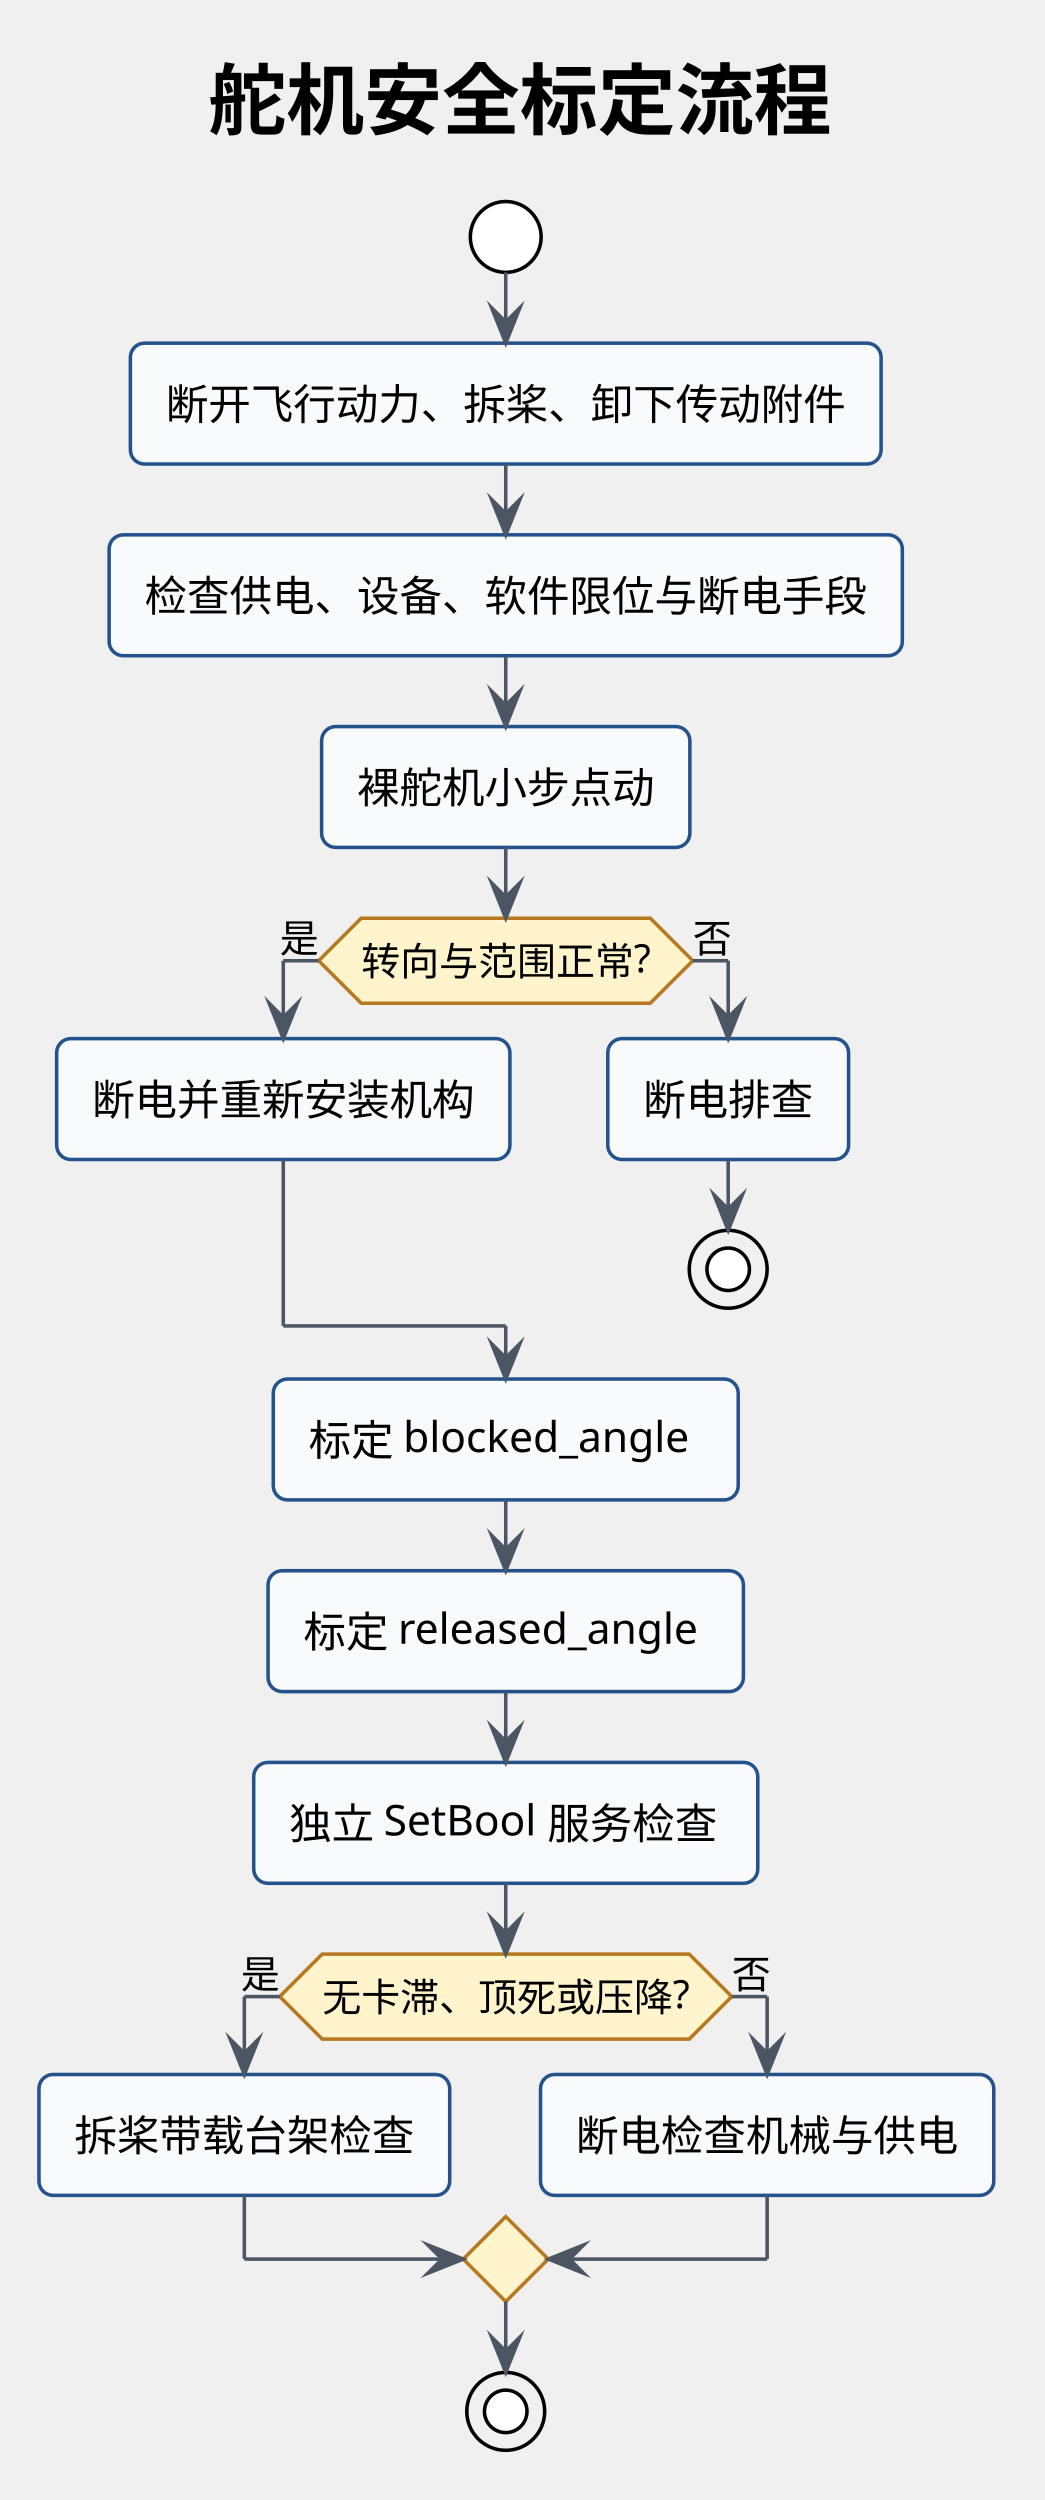
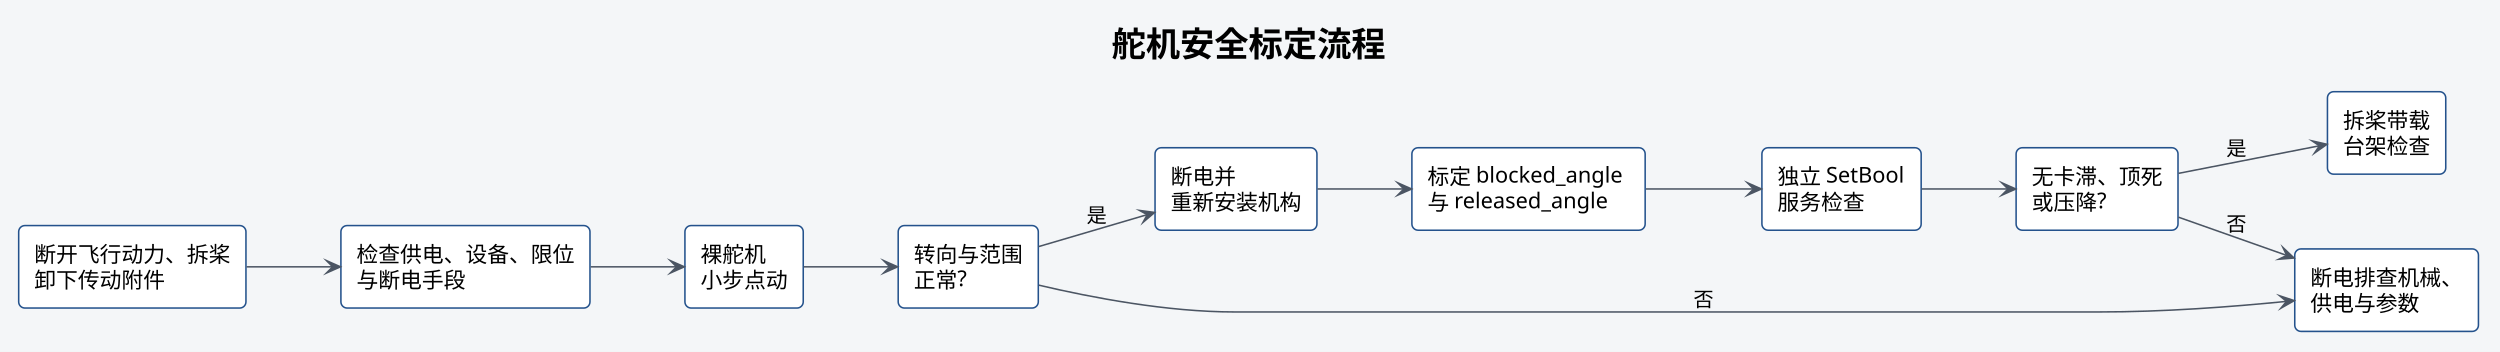
- <svg xmlns="http://www.w3.org/2000/svg" contentStyleType="text/css" data-diagram-type="ACTIVITY" height="706px" preserveAspectRatio="none" style="width:295px;height:706px;" version="1.1" viewBox="0 0 295 706" width="295px" zoomAndPan="magnify">
+ <svg xmlns="http://www.w3.org/2000/svg" contentStyleType="text/css" data-diagram-type="DESCRIPTION" height="226px" preserveAspectRatio="none" style="width:1606px;height:226px;background:#F4F6F8;" version="1.1" viewBox="0 0 1606 226" width="1606px" zoomAndPan="magnify">
  <defs />
  <g>
-     <g class="title" data-source-line="11">
-       <text fill="#000000" font-family="sans-serif" font-size="22" font-weight="700" lengthAdjust="spacing" textLength="176" x="58.82" y="36.27">舵机安全标定流程</text>
+     <rect fill="#F4F6F8" height="226" style="stroke:none;stroke-width:1;" width="1606" x="0" y="0" />
+     <g class="title" data-source-line="10">
+       <text fill="#000000" font-family="sans-serif" font-size="22" font-weight="700" lengthAdjust="spacing" textLength="176" x="714.075" y="36.27">舵机安全标定流程</text>
    </g>
-     <ellipse cx="142.82" cy="66.91" fill="#FFFFFF" rx="10" ry="10" style="stroke:#000000;stroke-width:1;" />
-     <rect fill="#F8FAFC" height="34.133" rx="4" ry="4" style="stroke:#24528C;stroke-width:1;" width="212" x="36.82" y="96.91" />
-     <text fill="#000000" font-family="sans-serif" font-size="12" lengthAdjust="spacing" textLength="192" x="46.82" y="118.512">断开飞行动力、拆桨、卸下传动附件</text>
-     <rect fill="#F8FAFC" height="34.133" rx="4" ry="4" style="stroke:#24528C;stroke-width:1;" width="224" x="30.82" y="151.043" />
-     <text fill="#000000" font-family="sans-serif" font-size="12" lengthAdjust="spacing" textLength="204" x="40.82" y="172.644">检查供电、设备、软件限位与断电手段</text>
-     <rect fill="#F8FAFC" height="34.133" rx="4" ry="4" style="stroke:#24528C;stroke-width:1;" width="104" x="90.82" y="205.176" />
-     <text fill="#000000" font-family="sans-serif" font-size="12" lengthAdjust="spacing" textLength="84" x="100.82" y="226.777">裸舵机小步点动</text>
-     <polygon fill="#FFF4CC" points="102,259.309,183.641,259.309,195.641,271.309,183.641,283.309,102,283.309,90,271.309,102,259.309" style="stroke:#B7791F;stroke-width:1;stroke-linejoin:miter;stroke-miterlimit:10;" />
-     <text fill="#000000" font-family="sans-serif" font-size="11" lengthAdjust="spacing" textLength="81.641" x="102" y="275.466">转向与范围正常?</text>
-     <text fill="#000000" font-family="sans-serif" font-size="11" lengthAdjust="spacing" textLength="11" x="79" y="268.988">是</text>
-     <text fill="#000000" font-family="sans-serif" font-size="11" lengthAdjust="spacing" textLength="11" x="195.641" y="268.988">否</text>
-     <rect fill="#F8FAFC" height="34.133" rx="4" ry="4" style="stroke:#24528C;stroke-width:1;" width="128" x="16" y="293.309" />
-     <text fill="#000000" font-family="sans-serif" font-size="12" lengthAdjust="spacing" textLength="108" x="26" y="314.91">断电并重新安装机构</text>
-     <rect fill="#F8FAFC" height="34.133" rx="4" ry="4" style="stroke:#24528C;stroke-width:1;" width="68" x="171.641" y="293.309" />
-     <text fill="#000000" font-family="sans-serif" font-size="12" lengthAdjust="spacing" textLength="48" x="181.641" y="314.91">断电排查</text>
-     <ellipse cx="205.641" cy="358.441" fill="none" rx="11" ry="11" style="stroke:#000000;stroke-width:1;" />
-     <ellipse cx="205.641" cy="358.441" fill="#FFFFFF" rx="6" ry="6" style="stroke:#000000;stroke-width:1;" />
-     <rect fill="#F8FAFC" height="34.133" rx="4" ry="4" style="stroke:#24528C;stroke-width:1;" width="131.299" x="77.171" y="389.441" />
-     <text fill="#000000" font-family="sans-serif" font-size="12" lengthAdjust="spacing" textLength="111.299" x="87.171" y="411.043">标定 blocked_angle</text>
-     <rect fill="#F8FAFC" height="34.133" rx="4" ry="4" style="stroke:#24528C;stroke-width:1;" width="134.24" x="75.7" y="443.574" />
-     <text fill="#000000" font-family="sans-serif" font-size="12" lengthAdjust="spacing" textLength="114.24" x="85.7" y="465.176">标定 released_angle</text>
-     <rect fill="#F8FAFC" height="34.133" rx="4" ry="4" style="stroke:#24528C;stroke-width:1;" width="142.344" x="71.648" y="497.707" />
-     <text fill="#000000" font-family="sans-serif" font-size="12" lengthAdjust="spacing" textLength="122.344" x="81.648" y="519.309">独立 SetBool 服务检查</text>
-     <polygon fill="#FFF4CC" points="91,551.84,194.641,551.84,206.641,563.84,194.641,575.84,91,575.84,79,563.84,91,551.84" style="stroke:#B7791F;stroke-width:1;stroke-linejoin:miter;stroke-miterlimit:10;" />
-     <text fill="#000000" font-family="sans-serif" font-size="11" lengthAdjust="spacing" textLength="103.641" x="91" y="567.997">无卡滞、顶死或压降?</text>
-     <text fill="#000000" font-family="sans-serif" font-size="11" lengthAdjust="spacing" textLength="11" x="68" y="561.519">是</text>
-     <text fill="#000000" font-family="sans-serif" font-size="11" lengthAdjust="spacing" textLength="11" x="206.641" y="561.519">否</text>
-     <rect fill="#F8FAFC" height="34.133" rx="4" ry="4" style="stroke:#24528C;stroke-width:1;" width="116" x="11" y="585.84" />
-     <text fill="#000000" font-family="sans-serif" font-size="12" lengthAdjust="spacing" textLength="96" x="21" y="607.441">拆桨带载台架检查</text>
-     <rect fill="#F8FAFC" height="34.133" rx="4" ry="4" style="stroke:#24528C;stroke-width:1;" width="128" x="152.641" y="585.84" />
-     <text fill="#000000" font-family="sans-serif" font-size="12" lengthAdjust="spacing" textLength="108" x="162.641" y="607.441">断电检查机械与供电</text>
-     <polygon fill="#FFF4CC" points="142.82,625.973,154.82,637.973,142.82,649.973,130.82,637.973,142.82,625.973" style="stroke:#B7791F;stroke-width:1;stroke-linejoin:miter;stroke-miterlimit:10;" />
-     <ellipse cx="142.82" cy="680.973" fill="none" rx="11" ry="11" style="stroke:#000000;stroke-width:1;" />
-     <ellipse cx="142.82" cy="680.973" fill="#FFFFFF" rx="6" ry="6" style="stroke:#000000;stroke-width:1;" />
-     <line style="stroke:#4B5563;stroke-width:1;" x1="142.82" x2="142.82" y1="76.91" y2="96.91" />
-     <polygon fill="#4B5563" points="138.82,86.91,142.82,96.91,146.82,86.91,142.82,90.91" style="stroke:#4B5563;stroke-width:1;stroke-linejoin:miter;stroke-miterlimit:10;" />
-     <line style="stroke:#4B5563;stroke-width:1;" x1="142.82" x2="142.82" y1="131.043" y2="151.043" />
-     <polygon fill="#4B5563" points="138.82,141.043,142.82,151.043,146.82,141.043,142.82,145.043" style="stroke:#4B5563;stroke-width:1;stroke-linejoin:miter;stroke-miterlimit:10;" />
-     <line style="stroke:#4B5563;stroke-width:1;" x1="142.82" x2="142.82" y1="185.176" y2="205.176" />
-     <polygon fill="#4B5563" points="138.82,195.176,142.82,205.176,146.82,195.176,142.82,199.176" style="stroke:#4B5563;stroke-width:1;stroke-linejoin:miter;stroke-miterlimit:10;" />
-     <line style="stroke:#4B5563;stroke-width:1;" x1="205.641" x2="205.641" y1="327.441" y2="347.441" />
-     <polygon fill="#4B5563" points="201.641,337.441,205.641,347.441,209.641,337.441,205.641,341.441" style="stroke:#4B5563;stroke-width:1;stroke-linejoin:miter;stroke-miterlimit:10;" />
-     <line style="stroke:#4B5563;stroke-width:1;" x1="90" x2="80" y1="271.309" y2="271.309" />
-     <line style="stroke:#4B5563;stroke-width:1;" x1="80" x2="80" y1="271.309" y2="293.309" />
-     <polygon fill="#4B5563" points="76,283.309,80,293.309,84,283.309,80,287.309" style="stroke:#4B5563;stroke-width:1;stroke-linejoin:miter;stroke-miterlimit:10;" />
-     <line style="stroke:#4B5563;stroke-width:1;" x1="195.641" x2="205.641" y1="271.309" y2="271.309" />
-     <line style="stroke:#4B5563;stroke-width:1;" x1="205.641" x2="205.641" y1="271.309" y2="293.309" />
-     <polygon fill="#4B5563" points="201.641,283.309,205.641,293.309,209.641,283.309,205.641,287.309" style="stroke:#4B5563;stroke-width:1;stroke-linejoin:miter;stroke-miterlimit:10;" />
-     <line style="stroke:#4B5563;stroke-width:1;" x1="80" x2="80" y1="327.441" y2="374.441" />
-     <line style="stroke:#4B5563;stroke-width:1;" x1="80" x2="142.82" y1="374.441" y2="374.441" />
-     <line style="stroke:#4B5563;stroke-width:1;" x1="142.82" x2="142.82" y1="374.441" y2="389.441" />
-     <polygon fill="#4B5563" points="138.82,379.441,142.82,389.441,146.82,379.441,142.82,383.441" style="stroke:#4B5563;stroke-width:1;stroke-linejoin:miter;stroke-miterlimit:10;" />
-     <line style="stroke:#4B5563;stroke-width:1;" x1="142.82" x2="142.82" y1="239.309" y2="259.309" />
-     <polygon fill="#4B5563" points="138.82,249.309,142.82,259.309,146.82,249.309,142.82,253.309" style="stroke:#4B5563;stroke-width:1;stroke-linejoin:miter;stroke-miterlimit:10;" />
-     <line style="stroke:#4B5563;stroke-width:1;" x1="142.82" x2="142.82" y1="423.574" y2="443.574" />
-     <polygon fill="#4B5563" points="138.82,433.574,142.82,443.574,146.82,433.574,142.82,437.574" style="stroke:#4B5563;stroke-width:1;stroke-linejoin:miter;stroke-miterlimit:10;" />
-     <line style="stroke:#4B5563;stroke-width:1;" x1="142.82" x2="142.82" y1="477.707" y2="497.707" />
-     <polygon fill="#4B5563" points="138.82,487.707,142.82,497.707,146.82,487.707,142.82,491.707" style="stroke:#4B5563;stroke-width:1;stroke-linejoin:miter;stroke-miterlimit:10;" />
-     <line style="stroke:#4B5563;stroke-width:1;" x1="79" x2="69" y1="563.84" y2="563.84" />
-     <line style="stroke:#4B5563;stroke-width:1;" x1="69" x2="69" y1="563.84" y2="585.84" />
-     <polygon fill="#4B5563" points="65,575.84,69,585.84,73,575.84,69,579.84" style="stroke:#4B5563;stroke-width:1;stroke-linejoin:miter;stroke-miterlimit:10;" />
-     <line style="stroke:#4B5563;stroke-width:1;" x1="206.641" x2="216.641" y1="563.84" y2="563.84" />
-     <line style="stroke:#4B5563;stroke-width:1;" x1="216.641" x2="216.641" y1="563.84" y2="585.84" />
-     <polygon fill="#4B5563" points="212.641,575.84,216.641,585.84,220.641,575.84,216.641,579.84" style="stroke:#4B5563;stroke-width:1;stroke-linejoin:miter;stroke-miterlimit:10;" />
-     <line style="stroke:#4B5563;stroke-width:1;" x1="69" x2="69" y1="619.973" y2="637.973" />
-     <line style="stroke:#4B5563;stroke-width:1;" x1="69" x2="130.82" y1="637.973" y2="637.973" />
-     <polygon fill="#4B5563" points="120.82,633.973,130.82,637.973,120.82,641.973,124.82,637.973" style="stroke:#4B5563;stroke-width:1;stroke-linejoin:miter;stroke-miterlimit:10;" />
-     <line style="stroke:#4B5563;stroke-width:1;" x1="216.641" x2="216.641" y1="619.973" y2="637.973" />
-     <line style="stroke:#4B5563;stroke-width:1;" x1="216.641" x2="154.82" y1="637.973" y2="637.973" />
-     <polygon fill="#4B5563" points="164.82,633.973,154.82,637.973,164.82,641.973,160.82,637.973" style="stroke:#4B5563;stroke-width:1;stroke-linejoin:miter;stroke-miterlimit:10;" />
-     <line style="stroke:#4B5563;stroke-width:1;" x1="142.82" x2="142.82" y1="531.84" y2="551.84" />
-     <polygon fill="#4B5563" points="138.82,541.84,142.82,551.84,146.82,541.84,142.82,545.84" style="stroke:#4B5563;stroke-width:1;stroke-linejoin:miter;stroke-miterlimit:10;" />
-     <line style="stroke:#4B5563;stroke-width:1;" x1="142.82" x2="142.82" y1="649.973" y2="669.973" />
-     <polygon fill="#4B5563" points="138.82,659.973,142.82,669.973,146.82,659.973,142.82,663.973" style="stroke:#4B5563;stroke-width:1;stroke-linejoin:miter;stroke-miterlimit:10;" />
+     <g class="entity" data-qualified-name="isolate" data-source-line="11" id="ent0001">
+       <rect fill="#FFFFFF" height="52.977" rx="4" ry="4" style="stroke:#24528C;stroke-width:1;" width="146" x="12" y="144.91" />
+       <text fill="#000000" font-family="sans-serif" font-size="14" lengthAdjust="spacing" textLength="126" x="22" y="168.445">断开飞行动力、拆桨</text>
+       <text fill="#000000" font-family="sans-serif" font-size="14" lengthAdjust="spacing" textLength="84" x="22" y="184.934">卸下传动附件</text>
+     </g>
+     <g class="entity" data-qualified-name="inspect" data-source-line="12" id="ent0002">
+       <rect fill="#FFFFFF" height="52.977" rx="4" ry="4" style="stroke:#24528C;stroke-width:1;" width="160" x="219" y="144.91" />
+       <text fill="#000000" font-family="sans-serif" font-size="14" lengthAdjust="spacing" textLength="140" x="229" y="168.445">检查供电、设备、限位</text>
+       <text fill="#000000" font-family="sans-serif" font-size="14" lengthAdjust="spacing" textLength="70" x="229" y="184.934">与断电手段</text>
+     </g>
+     <g class="entity" data-qualified-name="jog" data-source-line="13" id="ent0003">
+       <rect fill="#FFFFFF" height="52.977" rx="4" ry="4" style="stroke:#24528C;stroke-width:1;" width="76" x="440" y="144.91" />
+       <text fill="#000000" font-family="sans-serif" font-size="14" lengthAdjust="spacing" textLength="42" x="450" y="168.445">裸舵机</text>
+       <text fill="#000000" font-family="sans-serif" font-size="14" lengthAdjust="spacing" textLength="56" x="450" y="184.934">小步点动</text>
+     </g>
+     <g class="entity" data-qualified-name="directionGate" data-source-line="14" id="ent0004">
+       <rect fill="#FFFFFF" height="52.977" rx="4" ry="4" style="stroke:#24528C;stroke-width:1;" width="90" x="577" y="144.91" />
+       <text fill="#000000" font-family="sans-serif" font-size="14" lengthAdjust="spacing" textLength="70" x="587" y="168.445">转向与范围</text>
+       <text fill="#000000" font-family="sans-serif" font-size="14" lengthAdjust="spacing" textLength="33.906" x="587" y="184.934">正常?</text>
+     </g>
+     <g class="entity" data-qualified-name="reinstall" data-source-line="15" id="ent0005">
+       <rect fill="#FFFFFF" height="52.977" rx="4" ry="4" style="stroke:#24528C;stroke-width:1;" width="104" x="742" y="94.91" />
+       <text fill="#000000" font-family="sans-serif" font-size="14" lengthAdjust="spacing" textLength="42" x="752" y="118.445">断电并</text>
+       <text fill="#000000" font-family="sans-serif" font-size="14" lengthAdjust="spacing" textLength="84" x="752" y="134.934">重新安装机构</text>
+     </g>
+     <g class="entity" data-qualified-name="calibrate" data-source-line="16" id="ent0006">
+       <rect fill="#FFFFFF" height="52.977" rx="4" ry="4" style="stroke:#24528C;stroke-width:1;" width="149.849" x="907" y="94.91" />
+       <text fill="#000000" font-family="sans-serif" font-size="14" lengthAdjust="spacing" textLength="129.849" x="917" y="118.445">标定 blocked_angle</text>
+       <text fill="#000000" font-family="sans-serif" font-size="14" lengthAdjust="spacing" textLength="119.28" x="917" y="134.934">与 released_angle</text>
+     </g>
+     <g class="entity" data-qualified-name="service" data-source-line="17" id="ent0007">
+       <rect fill="#FFFFFF" height="52.977" rx="4" ry="4" style="stroke:#24528C;stroke-width:1;" width="102.305" x="1131.85" y="94.91" />
+       <text fill="#000000" font-family="sans-serif" font-size="14" lengthAdjust="spacing" textLength="82.305" x="1141.85" y="118.445">独立 SetBool</text>
+       <text fill="#000000" font-family="sans-serif" font-size="14" lengthAdjust="spacing" textLength="56" x="1141.85" y="134.934">服务检查</text>
+     </g>
+     <g class="entity" data-qualified-name="loadGate" data-source-line="18" id="ent0008">
+       <rect fill="#FFFFFF" height="52.977" rx="4" ry="4" style="stroke:#24528C;stroke-width:1;" width="104" x="1295.15" y="94.91" />
+       <text fill="#000000" font-family="sans-serif" font-size="14" lengthAdjust="spacing" textLength="84" x="1305.15" y="118.445">无卡滞、顶死</text>
+       <text fill="#000000" font-family="sans-serif" font-size="14" lengthAdjust="spacing" textLength="47.906" x="1305.15" y="134.934">或压降?</text>
+     </g>
+     <g class="entity" data-qualified-name="bench" data-source-line="19" id="ent0009">
+       <rect fill="#FFFFFF" height="52.977" rx="4" ry="4" style="stroke:#24528C;stroke-width:1;" width="76" x="1495.15" y="58.91" />
+       <text fill="#000000" font-family="sans-serif" font-size="14" lengthAdjust="spacing" textLength="56" x="1505.15" y="82.445">拆桨带载</text>
+       <text fill="#000000" font-family="sans-serif" font-size="14" lengthAdjust="spacing" textLength="56" x="1505.15" y="98.934">台架检查</text>
+     </g>
+     <g class="entity" data-qualified-name="repair" data-source-line="20" id="ent0010">
+       <rect fill="#FFFFFF" height="52.977" rx="4" ry="4" style="stroke:#24528C;stroke-width:1;" width="118" x="1474.15" y="159.91" />
+       <text fill="#000000" font-family="sans-serif" font-size="14" lengthAdjust="spacing" textLength="98" x="1484.15" y="183.445">断电排查机械、</text>
+       <text fill="#000000" font-family="sans-serif" font-size="14" lengthAdjust="spacing" textLength="70" x="1484.15" y="199.934">供电与参数</text>
+     </g>
+     <g class="link" data-entity-1="ent0001" data-entity-2="ent0002" data-link-type="dependency" data-source-line="21" id="lnk11">
+       <path d="M158.37,171.4 C177.8,171.4 193.91,171.4 213.7,171.4" fill="none" id="isolate-to-inspect" style="stroke:#4B5563;stroke-width:1;" />
+       <polygon fill="#4B5563" points="218.7,171.4,209.7,167.4,213.7,171.4,209.7,175.4,218.7,171.4" style="stroke:#4B5563;stroke-width:1;stroke-linejoin:miter;stroke-miterlimit:10;" />
+     </g>
+     <g class="link" data-entity-1="ent0002" data-entity-2="ent0003" data-link-type="dependency" data-source-line="22" id="lnk12">
+       <path d="M379.44,171.4 C400.39,171.4 417.03,171.4 434.59,171.4" fill="none" id="inspect-to-jog" style="stroke:#4B5563;stroke-width:1;" />
+       <polygon fill="#4B5563" points="439.59,171.4,430.59,167.4,434.59,171.4,430.59,175.4,439.59,171.4" style="stroke:#4B5563;stroke-width:1;stroke-linejoin:miter;stroke-miterlimit:10;" />
+     </g>
+     <g class="link" data-entity-1="ent0003" data-entity-2="ent0004" data-link-type="dependency" data-source-line="23" id="lnk13">
+       <path d="M516.31,171.4 C534.8,171.4 552.25,171.4 571.62,171.4" fill="none" id="jog-to-directionGate" style="stroke:#4B5563;stroke-width:1;" />
+       <polygon fill="#4B5563" points="576.62,171.4,567.62,167.4,571.62,171.4,567.62,175.4,576.62,171.4" style="stroke:#4B5563;stroke-width:1;stroke-linejoin:miter;stroke-miterlimit:10;" />
+     </g>
+     <g class="link" data-entity-1="ent0004" data-entity-2="ent0005" data-link-type="dependency" data-source-line="24" id="lnk14">
+       <path d="M667.22,158.4 C690.05,151.68 713.213,144.871 736.973,137.881" fill="none" id="directionGate-to-reinstall" style="stroke:#4B5563;stroke-width:1;" />
+       <polygon fill="#4B5563" points="741.77,136.47,732.007,135.173,736.973,137.881,734.265,142.848,741.77,136.47" style="stroke:#4B5563;stroke-width:1;stroke-linejoin:miter;stroke-miterlimit:10;" />
+       <text fill="#000000" font-family="sans-serif" font-size="13" lengthAdjust="spacing" textLength="13" x="698" y="142.969">是</text>
+     </g>
+     <g class="link" data-entity-1="ent0005" data-entity-2="ent0006" data-link-type="dependency" data-source-line="25" id="lnk15">
+       <path d="M846.3,121.4 C865,121.4 881.54,121.4 901.83,121.4" fill="none" id="reinstall-to-calibrate" style="stroke:#4B5563;stroke-width:1;" />
+       <polygon fill="#4B5563" points="906.83,121.4,897.83,117.4,901.83,121.4,897.83,125.4,906.83,121.4" style="stroke:#4B5563;stroke-width:1;stroke-linejoin:miter;stroke-miterlimit:10;" />
+     </g>
+     <g class="link" data-entity-1="ent0006" data-entity-2="ent0007" data-link-type="dependency" data-source-line="26" id="lnk16">
+       <path d="M1057.34,121.4 C1082.07,121.4 1104.03,121.4 1126.52,121.4" fill="none" id="calibrate-to-service" style="stroke:#4B5563;stroke-width:1;" />
+       <polygon fill="#4B5563" points="1131.52,121.4,1122.52,117.4,1126.52,121.4,1122.52,125.4,1131.52,121.4" style="stroke:#4B5563;stroke-width:1;stroke-linejoin:miter;stroke-miterlimit:10;" />
+     </g>
+     <g class="link" data-entity-1="ent0007" data-entity-2="ent0008" data-link-type="dependency" data-source-line="27" id="lnk17">
+       <path d="M1234.42,121.4 C1253.66,121.4 1270.61,121.4 1289.93,121.4" fill="none" id="service-to-loadGate" style="stroke:#4B5563;stroke-width:1;" />
+       <polygon fill="#4B5563" points="1294.93,121.4,1285.93,117.4,1289.93,121.4,1285.93,125.4,1294.93,121.4" style="stroke:#4B5563;stroke-width:1;stroke-linejoin:miter;stroke-miterlimit:10;" />
+     </g>
+     <g class="link" data-entity-1="ent0008" data-entity-2="ent0009" data-link-type="dependency" data-source-line="28" id="lnk18">
+       <path d="M1399.41,111.37 C1429.71,105.44 1462.503,99.031 1489.973,93.651" fill="none" id="loadGate-to-bench" style="stroke:#4B5563;stroke-width:1;" />
+       <polygon fill="#4B5563" points="1494.88,92.69,1485.279,90.495,1489.973,93.651,1486.817,98.345,1494.88,92.69" style="stroke:#4B5563;stroke-width:1;stroke-linejoin:miter;stroke-miterlimit:10;" />
+       <text fill="#000000" font-family="sans-serif" font-size="13" lengthAdjust="spacing" textLength="13" x="1430.15" y="99.969">是</text>
+     </g>
+     <g class="link" data-entity-1="ent0004" data-entity-2="ent0010" data-link-type="dependency" data-source-line="29" id="lnk19">
+       <path d="M667.39,183.2 C701.49,191.23 749.89,200.4 793,200.4 C793,200.4 793,200.4 1348.15,200.4 C1390.28,200.4 1432.705,197.206 1468.845,193.606" fill="none" id="directionGate-to-repair" style="stroke:#4B5563;stroke-width:1;" />
+       <polygon fill="#4B5563" points="1473.82,193.11,1464.468,190.022,1468.845,193.606,1465.261,197.983,1473.82,193.11" style="stroke:#4B5563;stroke-width:1;stroke-linejoin:miter;stroke-miterlimit:10;" />
+       <text fill="#000000" font-family="sans-serif" font-size="13" lengthAdjust="spacing" textLength="13" x="1087.85" y="196.969">否</text>
+     </g>
+     <g class="link" data-entity-1="ent0008" data-entity-2="ent0010" data-link-type="dependency" data-source-line="30" id="lnk20">
+       <path d="M1399.41,139.51 C1422.48,147.66 1445.126,155.653 1468.996,164.093" fill="none" id="loadGate-to-repair" style="stroke:#4B5563;stroke-width:1;" />
+       <polygon fill="#4B5563" points="1473.71,165.76,1466.558,158.989,1468.996,164.093,1463.891,166.531,1473.71,165.76" style="stroke:#4B5563;stroke-width:1;stroke-linejoin:miter;stroke-miterlimit:10;" />
+       <text fill="#000000" font-family="sans-serif" font-size="13" lengthAdjust="spacing" textLength="13" x="1430.15" y="148.518">否</text>
+     </g>
  </g>
</svg>
